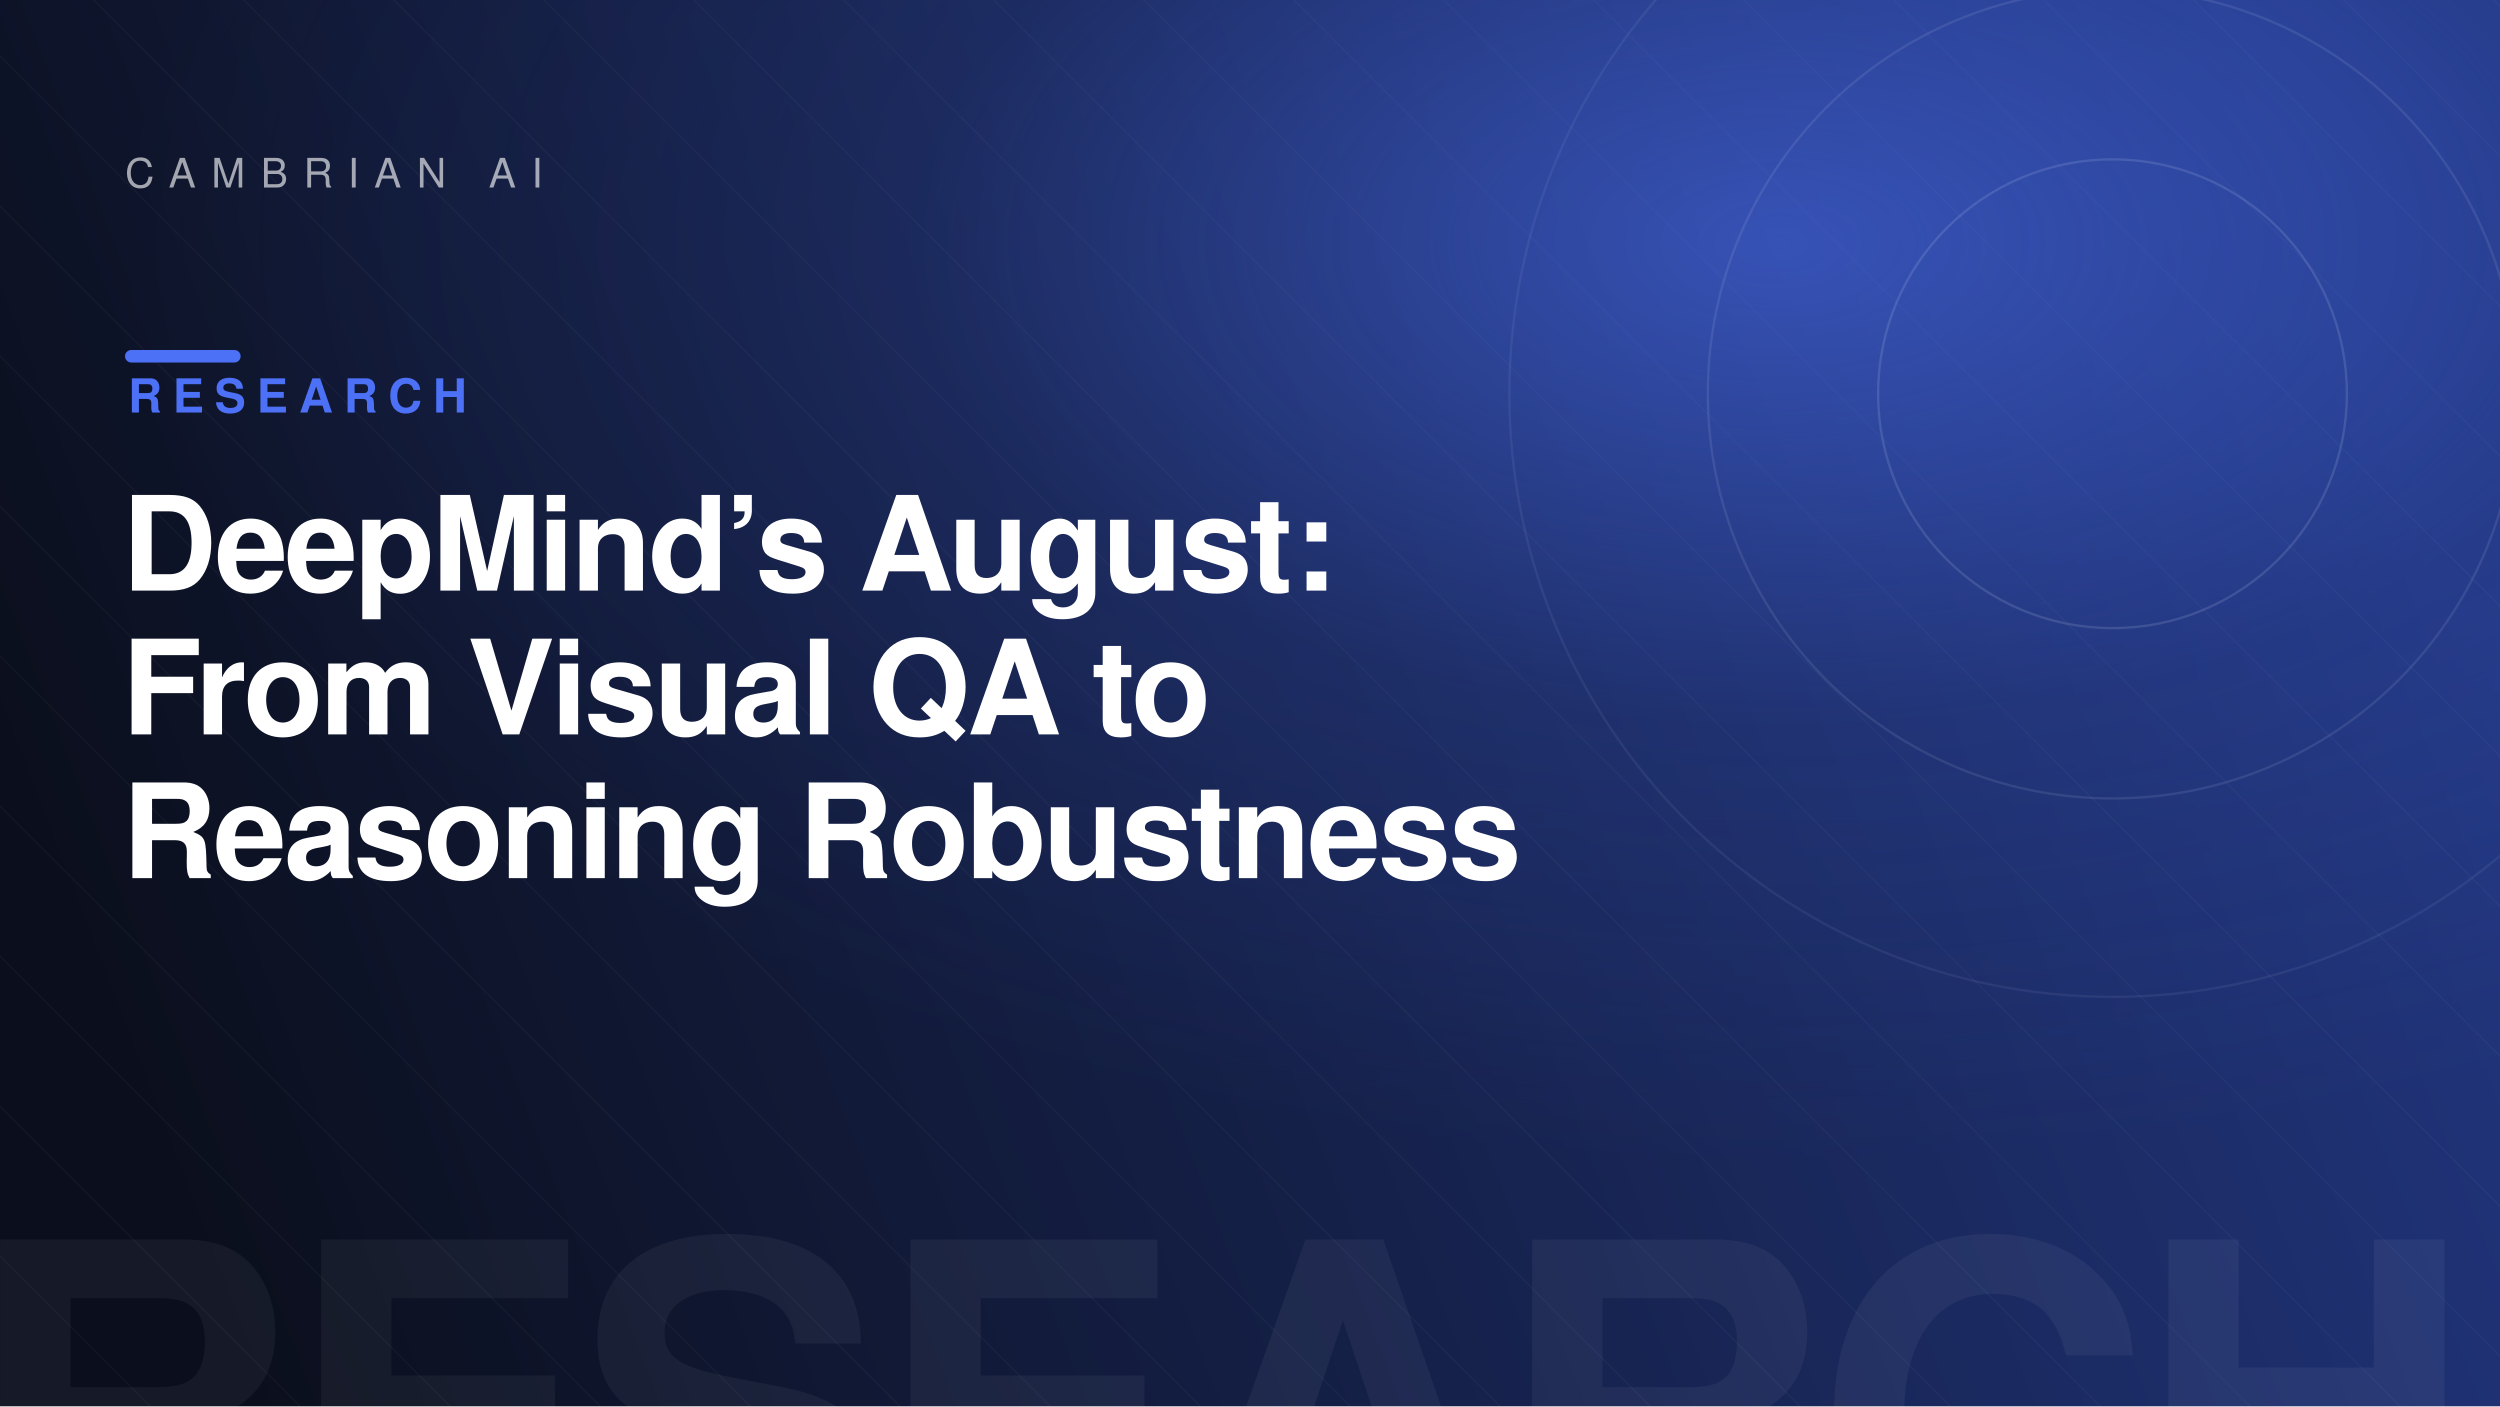
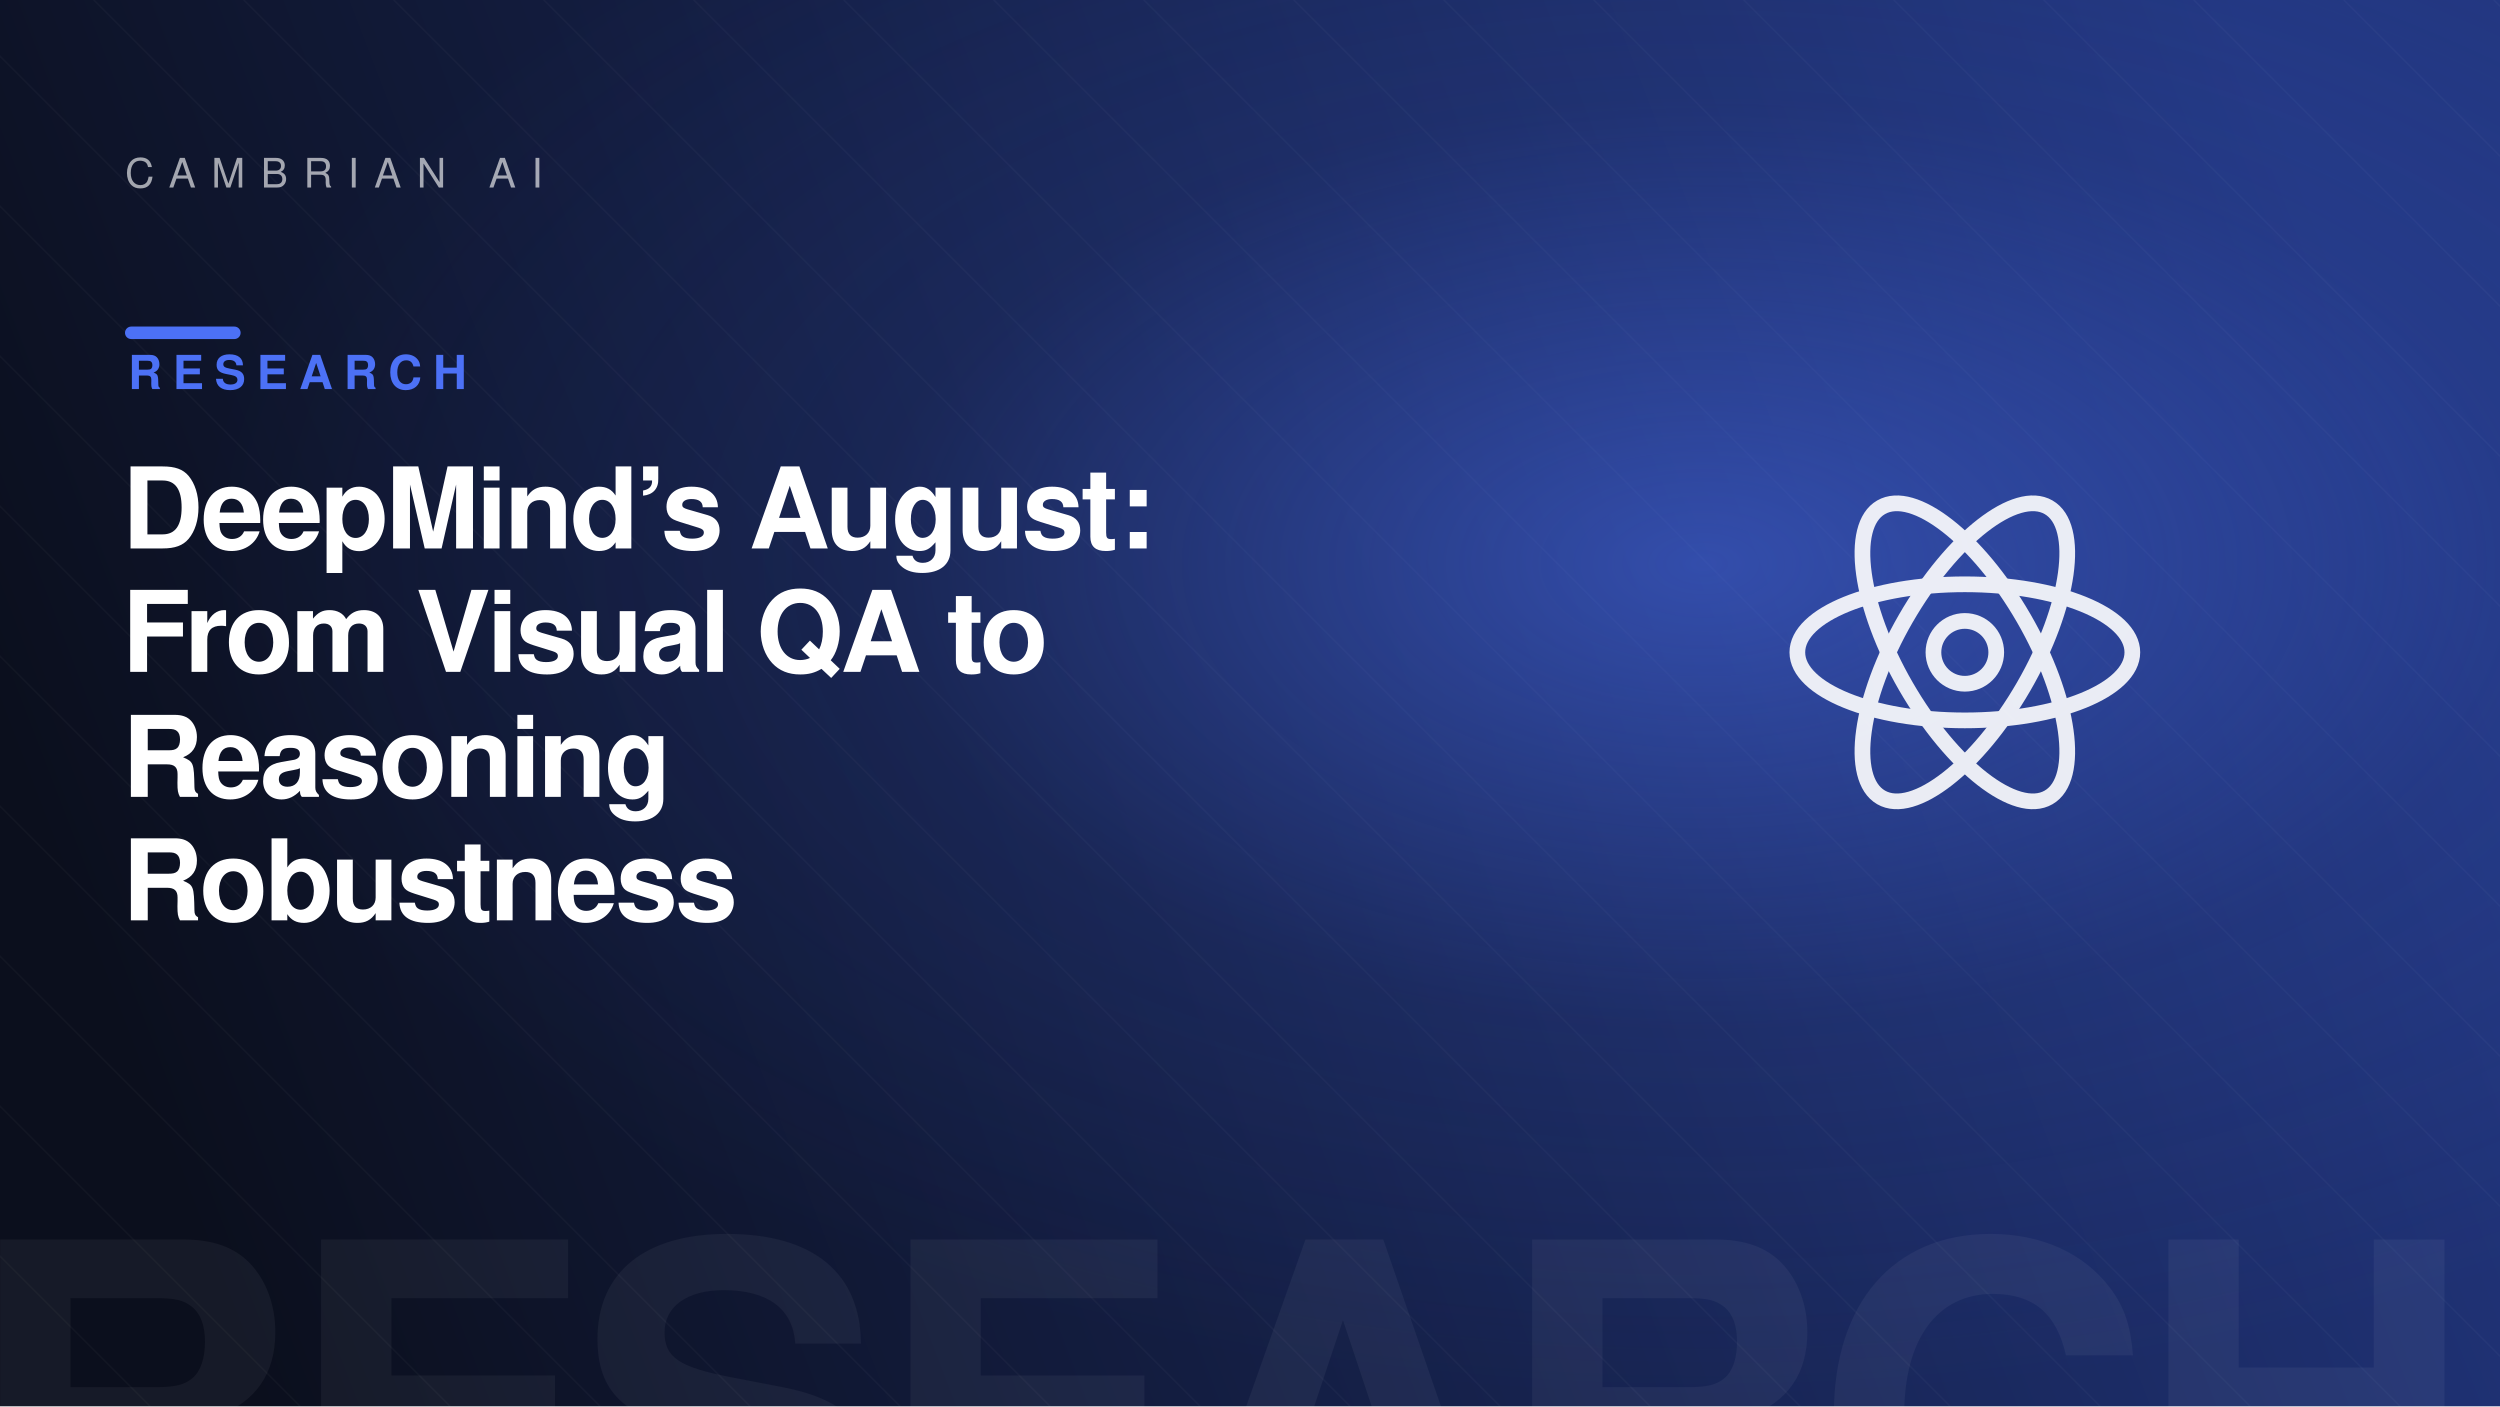
<svg xmlns="http://www.w3.org/2000/svg" width="1600" height="900" viewBox="0 0 1600 900" role="img" aria-label="DeepMind’s August: From Visual QA to Reasoning Robustness">
  <defs>
    <linearGradient id="bg" gradientTransform="rotate(347 0.5 0.5)">
      <stop offset="0" stop-color="hsl(227, 44%, 8%)" />
      <stop offset="1" stop-color="hsl(227, 58%, 31%)" />
    </linearGradient>
-     <radialGradient id="glow" cx="71%" cy="17%" r="66%">
-       <stop offset="0" stop-color="hsl(227, 90%, 63%)" stop-opacity="0.55" />
-       <stop offset="52%" stop-color="hsl(227, 90%, 63%)" stop-opacity="0.12" />
+     <radialGradient id="glow" cx="68%" cy="40%" r="60%">
+       <stop offset="0" stop-color="hsl(227, 90%, 63%)" stop-opacity="0.5" />
+       <stop offset="55%" stop-color="hsl(227, 90%, 63%)" stop-opacity="0.1" />
      <stop offset="100%" stop-color="hsl(227, 90%, 63%)" stop-opacity="0" />
    </radialGradient>
  </defs>
  <rect width="1600" height="900" fill="url(#bg)" />
  <g>
    <line x1="-900" y1="0" x2="0" y2="900" stroke="#ffffff" stroke-width="1" opacity="0.028" />
    <line x1="-804" y1="0" x2="96" y2="900" stroke="#ffffff" stroke-width="1" opacity="0.028" />
    <line x1="-708" y1="0" x2="192" y2="900" stroke="#ffffff" stroke-width="1" opacity="0.028" />
    <line x1="-612" y1="0" x2="288" y2="900" stroke="#ffffff" stroke-width="1" opacity="0.028" />
    <line x1="-516" y1="0" x2="384" y2="900" stroke="#ffffff" stroke-width="1" opacity="0.028" />
    <line x1="-420" y1="0" x2="480" y2="900" stroke="#ffffff" stroke-width="1" opacity="0.028" />
    <line x1="-324" y1="0" x2="576" y2="900" stroke="#ffffff" stroke-width="1" opacity="0.028" />
    <line x1="-228" y1="0" x2="672" y2="900" stroke="#ffffff" stroke-width="1" opacity="0.028" />
    <line x1="-132" y1="0" x2="768" y2="900" stroke="#ffffff" stroke-width="1" opacity="0.028" />
    <line x1="-36" y1="0" x2="864" y2="900" stroke="#ffffff" stroke-width="1" opacity="0.028" />
    <line x1="60" y1="0" x2="960" y2="900" stroke="#ffffff" stroke-width="1" opacity="0.028" />
    <line x1="156" y1="0" x2="1056" y2="900" stroke="#ffffff" stroke-width="1" opacity="0.028" />
    <line x1="252" y1="0" x2="1152" y2="900" stroke="#ffffff" stroke-width="1" opacity="0.028" />
    <line x1="348" y1="0" x2="1248" y2="900" stroke="#ffffff" stroke-width="1" opacity="0.028" />
    <line x1="444" y1="0" x2="1344" y2="900" stroke="#ffffff" stroke-width="1" opacity="0.028" />
    <line x1="540" y1="0" x2="1440" y2="900" stroke="#ffffff" stroke-width="1" opacity="0.028" />
    <line x1="636" y1="0" x2="1536" y2="900" stroke="#ffffff" stroke-width="1" opacity="0.028" />
    <line x1="732" y1="0" x2="1632" y2="900" stroke="#ffffff" stroke-width="1" opacity="0.028" />
    <line x1="828" y1="0" x2="1728" y2="900" stroke="#ffffff" stroke-width="1" opacity="0.028" />
    <line x1="924" y1="0" x2="1824" y2="900" stroke="#ffffff" stroke-width="1" opacity="0.028" />
    <line x1="1020" y1="0" x2="1920" y2="900" stroke="#ffffff" stroke-width="1" opacity="0.028" />
    <line x1="1116" y1="0" x2="2016" y2="900" stroke="#ffffff" stroke-width="1" opacity="0.028" />
    <line x1="1212" y1="0" x2="2112" y2="900" stroke="#ffffff" stroke-width="1" opacity="0.028" />
    <line x1="1308" y1="0" x2="2208" y2="900" stroke="#ffffff" stroke-width="1" opacity="0.028" />
    <line x1="1404" y1="0" x2="2304" y2="900" stroke="#ffffff" stroke-width="1" opacity="0.028" />
    <line x1="1500" y1="0" x2="2400" y2="900" stroke="#ffffff" stroke-width="1" opacity="0.028" />
    <line x1="1596" y1="0" x2="2496" y2="900" stroke="#ffffff" stroke-width="1" opacity="0.028" />
  </g>
  <text x="1584" y="1012" text-anchor="end" font-family="Helvetica, Arial, sans-serif" font-size="300" font-weight="800" letter-spacing="-10" fill="#ffffff" opacity="0.05">RESEARCH</text>
  <rect width="1600" height="900" fill="url(#glow)" />
-   <g>
-     <circle cx="1352" cy="252" r="150" fill="none" stroke="hsl(227, 55%, 86%)" stroke-width="1.5" opacity="0.16" />
-     <circle cx="1352" cy="252" r="259" fill="none" stroke="hsl(227, 55%, 86%)" stroke-width="1.5" opacity="0.12" />
-     <circle cx="1352" cy="252" r="386" fill="none" stroke="hsl(227, 55%, 86%)" stroke-width="1.5" opacity="0.08" />
+   <g transform="translate(1090 250) scale(3.35)" fill="none" stroke="#ffffff" stroke-width="3" stroke-linecap="round" stroke-linejoin="round" opacity="0.9">
+     <circle cx="50" cy="50" r="6" />
+     <ellipse cx="50" cy="50" rx="32" ry="13" />
+     <ellipse cx="50" cy="50" rx="32" ry="13" transform="rotate(60 50 50)" />
+     <ellipse cx="50" cy="50" rx="32" ry="13" transform="rotate(120 50 50)" />
  </g>
  <text x="80" y="120" font-family="Helvetica, Arial, sans-serif" font-size="26" letter-spacing="10" fill="#ffffff" opacity="0.62">CAMBRIAN AI</text>
-   <rect x="80" y="224" width="74" height="8" rx="4" fill="hsl(227, 90%, 63%)" />
-   <text x="82" y="264" font-family="Helvetica, Arial, sans-serif" font-size="30" font-weight="700" letter-spacing="7" fill="hsl(227, 90%, 63%)">RESEARCH</text>
-   <text x="78" y="378" font-family="Helvetica, Arial, sans-serif" font-size="84" font-weight="700" letter-spacing="-2" fill="#ffffff">DeepMind’s August:</text>
-   <text x="78" y="470" font-family="Helvetica, Arial, sans-serif" font-size="84" font-weight="700" letter-spacing="-2" fill="#ffffff">From Visual QA to</text>
-   <text x="78" y="562" font-family="Helvetica, Arial, sans-serif" font-size="84" font-weight="700" letter-spacing="-2" fill="#ffffff">Reasoning Robustness</text>
+   <rect x="80" y="209" width="74" height="8" rx="4" fill="hsl(227, 90%, 63%)" />
+   <text x="82" y="249" font-family="Helvetica, Arial, sans-serif" font-size="30" font-weight="700" letter-spacing="7" fill="hsl(227, 90%, 63%)">RESEARCH</text>
+   <text x="78" y="351" font-family="Helvetica, Arial, sans-serif" font-size="72" font-weight="700" letter-spacing="-2" fill="#ffffff">DeepMind’s August:</text>
+   <text x="78" y="430" font-family="Helvetica, Arial, sans-serif" font-size="72" font-weight="700" letter-spacing="-2" fill="#ffffff">From Visual QA to</text>
+   <text x="78" y="510" font-family="Helvetica, Arial, sans-serif" font-size="72" font-weight="700" letter-spacing="-2" fill="#ffffff">Reasoning</text>
+   <text x="78" y="589" font-family="Helvetica, Arial, sans-serif" font-size="72" font-weight="700" letter-spacing="-2" fill="#ffffff">Robustness</text>
</svg>
